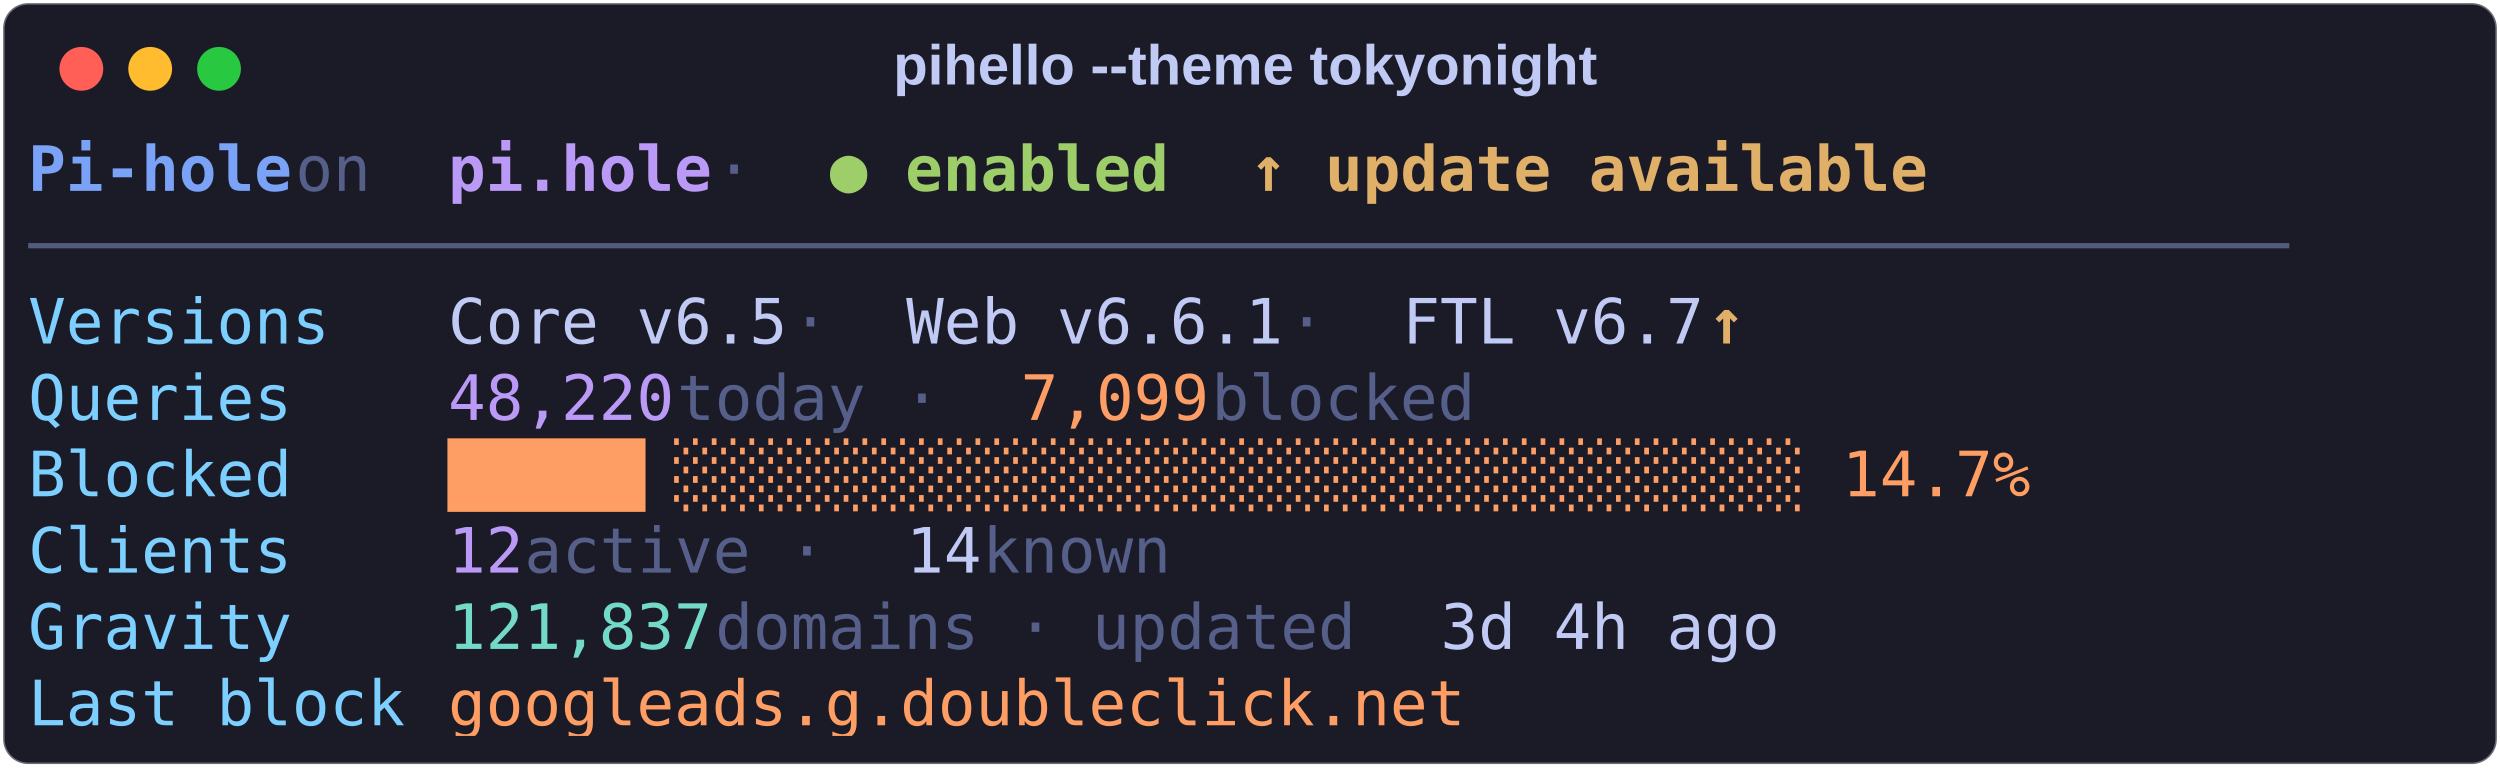
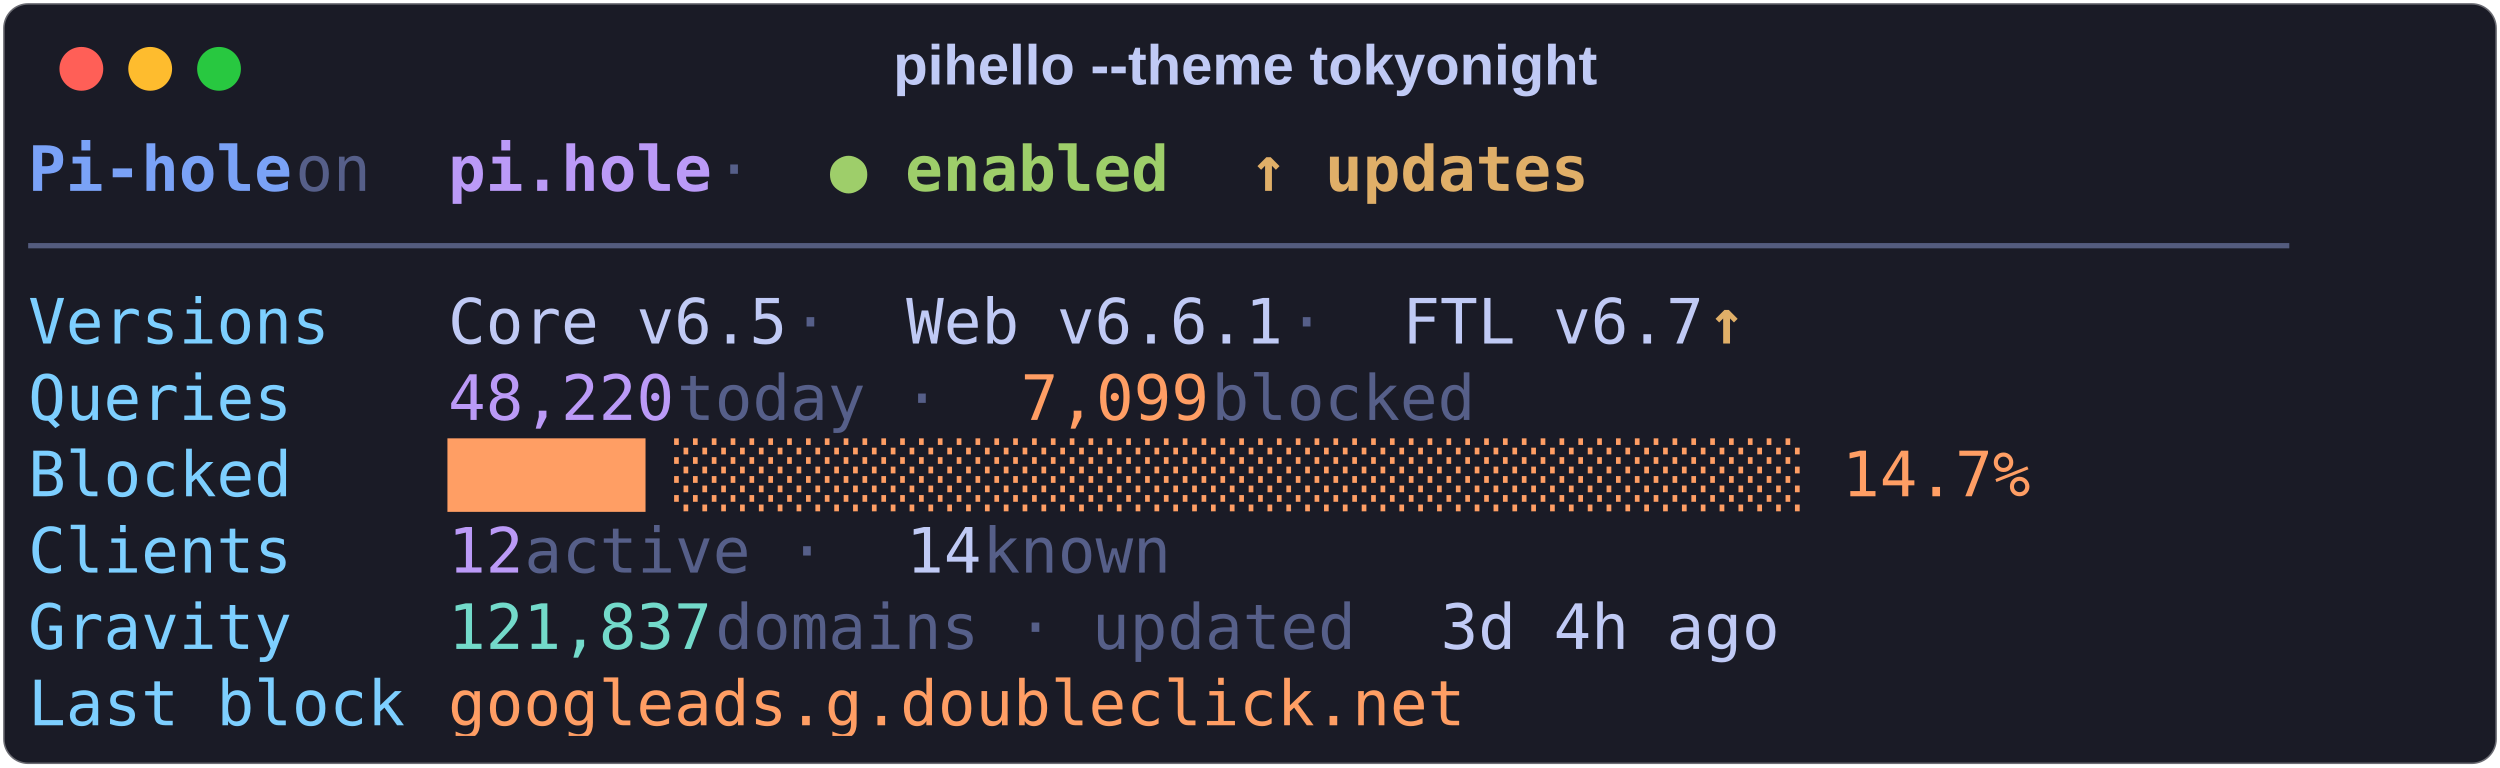
<svg xmlns="http://www.w3.org/2000/svg" class="rich-terminal" viewBox="0 0 799 245.2">
  <style>

    @font-face {
        font-family: "Fira Code";
        src: local("FiraCode-Regular"),
                url("https://cdnjs.cloudflare.com/ajax/libs/firacode/6.2.0/woff2/FiraCode-Regular.woff2") format("woff2"),
                url("https://cdnjs.cloudflare.com/ajax/libs/firacode/6.2.0/woff/FiraCode-Regular.woff") format("woff");
        font-style: normal;
        font-weight: 400;
    }
    @font-face {
        font-family: "Fira Code";
        src: local("FiraCode-Bold"),
                url("https://cdnjs.cloudflare.com/ajax/libs/firacode/6.2.0/woff2/FiraCode-Bold.woff2") format("woff2"),
                url("https://cdnjs.cloudflare.com/ajax/libs/firacode/6.2.0/woff/FiraCode-Bold.woff") format("woff");
        font-style: bold;
        font-weight: 700;
    }

-     .terminal-4230162402-matrix {
+     .terminal-4045743252-matrix {
        font-family: Fira Code, monospace;
        font-size: 20px;
        line-height: 24.4px;
        font-variant-east-asian: full-width;
    }

-     .terminal-4230162402-title {
+     .terminal-4045743252-title {
        font-size: 18px;
        font-weight: bold;
        font-family: arial;
    }

-     .terminal-4230162402-r1 { fill: #7aa2f7;font-weight: bold }
- .terminal-4230162402-r2 { fill: #565f89 }
- .terminal-4230162402-r3 { fill: #bb9af7;font-weight: bold }
- .terminal-4230162402-r4 { fill: #9ece6a;font-weight: bold }
- .terminal-4230162402-r5 { fill: #e0af68;font-weight: bold }
- .terminal-4230162402-r6 { fill: #c0caf5 }
- .terminal-4230162402-r7 { fill: #545c7e }
- .terminal-4230162402-r8 { fill: #7dcfff }
- .terminal-4230162402-r9 { fill: #bb9af7 }
- .terminal-4230162402-r10 { fill: #ff9e64 }
- .terminal-4230162402-r11 { fill: #73daca }
+     .terminal-4045743252-r1 { fill: #7aa2f7;font-weight: bold }
+ .terminal-4045743252-r2 { fill: #565f89 }
+ .terminal-4045743252-r3 { fill: #bb9af7;font-weight: bold }
+ .terminal-4045743252-r4 { fill: #9ece6a;font-weight: bold }
+ .terminal-4045743252-r5 { fill: #e0af68;font-weight: bold }
+ .terminal-4045743252-r6 { fill: #c0caf5 }
+ .terminal-4045743252-r7 { fill: #545c7e }
+ .terminal-4045743252-r8 { fill: #7dcfff }
+ .terminal-4045743252-r9 { fill: #bb9af7 }
+ .terminal-4045743252-r10 { fill: #ff9e64 }
+ .terminal-4045743252-r11 { fill: #73daca }
    </style>
  <defs>
-     <clipPath id="terminal-4230162402-clip-terminal">
+     <clipPath id="terminal-4045743252-clip-terminal">
      <rect x="0" y="0" width="779.8" height="194.2" />
    </clipPath>
-     <clipPath id="terminal-4230162402-line-0">
+     <clipPath id="terminal-4045743252-line-0">
      <rect x="0" y="1.5" width="780.8" height="24.65" />
    </clipPath>
-     <clipPath id="terminal-4230162402-line-1">
+     <clipPath id="terminal-4045743252-line-1">
      <rect x="0" y="25.9" width="780.8" height="24.65" />
    </clipPath>
-     <clipPath id="terminal-4230162402-line-2">
+     <clipPath id="terminal-4045743252-line-2">
      <rect x="0" y="50.3" width="780.8" height="24.65" />
    </clipPath>
-     <clipPath id="terminal-4230162402-line-3">
+     <clipPath id="terminal-4045743252-line-3">
      <rect x="0" y="74.7" width="780.8" height="24.65" />
    </clipPath>
-     <clipPath id="terminal-4230162402-line-4">
+     <clipPath id="terminal-4045743252-line-4">
      <rect x="0" y="99.1" width="780.8" height="24.65" />
    </clipPath>
-     <clipPath id="terminal-4230162402-line-5">
+     <clipPath id="terminal-4045743252-line-5">
      <rect x="0" y="123.5" width="780.8" height="24.65" />
    </clipPath>
-     <clipPath id="terminal-4230162402-line-6">
+     <clipPath id="terminal-4045743252-line-6">
      <rect x="0" y="147.9" width="780.8" height="24.65" />
    </clipPath>
  </defs>
  <rect fill="#1a1b26" stroke="rgba(255,255,255,0.35)" stroke-width="1" x="1" y="1" width="797" height="243.2" rx="8" />
-   <text class="terminal-4230162402-title" fill="#c0caf5" text-anchor="middle" x="398" y="27">pihello --theme tokyonight</text>
+   <text class="terminal-4045743252-title" fill="#c0caf5" text-anchor="middle" x="398" y="27">pihello --theme tokyonight</text>
  <g transform="translate(26,22)">
    <circle cx="0" cy="0" r="7" fill="#ff5f57" />
    <circle cx="22" cy="0" r="7" fill="#febc2e" />
    <circle cx="44" cy="0" r="7" fill="#28c840" />
  </g>
-   <g transform="translate(9, 41)" clip-path="url(#terminal-4230162402-clip-terminal)">
-     <g class="terminal-4230162402-matrix">
-       <text class="terminal-4230162402-r1" x="0" y="20" textLength="85.4" clip-path="url(#terminal-4230162402-line-0)">Pi-hole</text>
-       <text class="terminal-4230162402-r2" x="85.4" y="20" textLength="48.8" clip-path="url(#terminal-4230162402-line-0)"> on </text>
-       <text class="terminal-4230162402-r3" x="134.2" y="20" textLength="85.4" clip-path="url(#terminal-4230162402-line-0)">pi.hole</text>
-       <text class="terminal-4230162402-r2" x="219.6" y="20" textLength="36.6" clip-path="url(#terminal-4230162402-line-0)"> · </text>
-       <text class="terminal-4230162402-r4" x="256.2" y="20" textLength="109.8" clip-path="url(#terminal-4230162402-line-0)">● enabled</text>
-       <text class="terminal-4230162402-r5" x="390.4" y="20" textLength="219.6" clip-path="url(#terminal-4230162402-line-0)">↑ update available</text>
-       <text class="terminal-4230162402-r6" x="780.8" y="20" textLength="12.2" clip-path="url(#terminal-4230162402-line-0)">
+   <g transform="translate(9, 41)" clip-path="url(#terminal-4045743252-clip-terminal)">
+     <g class="terminal-4045743252-matrix">
+       <text class="terminal-4045743252-r1" x="0" y="20" textLength="85.4" clip-path="url(#terminal-4045743252-line-0)">Pi-hole</text>
+       <text class="terminal-4045743252-r2" x="85.4" y="20" textLength="48.8" clip-path="url(#terminal-4045743252-line-0)"> on </text>
+       <text class="terminal-4045743252-r3" x="134.2" y="20" textLength="85.4" clip-path="url(#terminal-4045743252-line-0)">pi.hole</text>
+       <text class="terminal-4045743252-r2" x="219.6" y="20" textLength="36.6" clip-path="url(#terminal-4045743252-line-0)"> · </text>
+       <text class="terminal-4045743252-r4" x="256.2" y="20" textLength="109.8" clip-path="url(#terminal-4045743252-line-0)">● enabled</text>
+       <text class="terminal-4045743252-r5" x="390.4" y="20" textLength="109.8" clip-path="url(#terminal-4045743252-line-0)">↑ updates</text>
+       <text class="terminal-4045743252-r6" x="780.8" y="20" textLength="12.2" clip-path="url(#terminal-4045743252-line-0)">
</text>
-       <text class="terminal-4230162402-r7" x="0" y="44.4" textLength="732" clip-path="url(#terminal-4230162402-line-1)">────────────────────────────────────────────────────────────</text>
-       <text class="terminal-4230162402-r6" x="780.8" y="44.4" textLength="12.2" clip-path="url(#terminal-4230162402-line-1)">
+       <text class="terminal-4045743252-r7" x="0" y="44.4" textLength="732" clip-path="url(#terminal-4045743252-line-1)">────────────────────────────────────────────────────────────</text>
+       <text class="terminal-4045743252-r6" x="780.8" y="44.4" textLength="12.2" clip-path="url(#terminal-4045743252-line-1)">
</text>
-       <text class="terminal-4230162402-r8" x="0" y="68.8" textLength="134.2" clip-path="url(#terminal-4230162402-line-2)">Versions   </text>
-       <text class="terminal-4230162402-r6" x="134.2" y="68.8" textLength="109.8" clip-path="url(#terminal-4230162402-line-2)">Core v6.5</text>
-       <text class="terminal-4230162402-r2" x="244" y="68.8" textLength="36.6" clip-path="url(#terminal-4230162402-line-2)"> · </text>
-       <text class="terminal-4230162402-r6" x="280.6" y="68.8" textLength="122" clip-path="url(#terminal-4230162402-line-2)">Web v6.6.1</text>
-       <text class="terminal-4230162402-r2" x="402.6" y="68.8" textLength="36.6" clip-path="url(#terminal-4230162402-line-2)"> · </text>
-       <text class="terminal-4230162402-r6" x="439.2" y="68.8" textLength="97.6" clip-path="url(#terminal-4230162402-line-2)">FTL v6.7</text>
-       <text class="terminal-4230162402-r5" x="536.8" y="68.8" textLength="12.2" clip-path="url(#terminal-4230162402-line-2)">↑</text>
-       <text class="terminal-4230162402-r6" x="780.8" y="68.8" textLength="12.2" clip-path="url(#terminal-4230162402-line-2)">
+       <text class="terminal-4045743252-r8" x="0" y="68.8" textLength="134.2" clip-path="url(#terminal-4045743252-line-2)">Versions   </text>
+       <text class="terminal-4045743252-r6" x="134.2" y="68.8" textLength="109.8" clip-path="url(#terminal-4045743252-line-2)">Core v6.5</text>
+       <text class="terminal-4045743252-r2" x="244" y="68.8" textLength="36.6" clip-path="url(#terminal-4045743252-line-2)"> · </text>
+       <text class="terminal-4045743252-r6" x="280.6" y="68.8" textLength="122" clip-path="url(#terminal-4045743252-line-2)">Web v6.6.1</text>
+       <text class="terminal-4045743252-r2" x="402.6" y="68.8" textLength="36.6" clip-path="url(#terminal-4045743252-line-2)"> · </text>
+       <text class="terminal-4045743252-r6" x="439.2" y="68.8" textLength="97.6" clip-path="url(#terminal-4045743252-line-2)">FTL v6.7</text>
+       <text class="terminal-4045743252-r5" x="536.8" y="68.8" textLength="12.2" clip-path="url(#terminal-4045743252-line-2)">↑</text>
+       <text class="terminal-4045743252-r6" x="780.8" y="68.8" textLength="12.2" clip-path="url(#terminal-4045743252-line-2)">
</text>
-       <text class="terminal-4230162402-r8" x="0" y="93.2" textLength="134.2" clip-path="url(#terminal-4230162402-line-3)">Queries    </text>
-       <text class="terminal-4230162402-r9" x="134.2" y="93.2" textLength="73.2" clip-path="url(#terminal-4230162402-line-3)">48,220</text>
-       <text class="terminal-4230162402-r2" x="207.4" y="93.2" textLength="109.8" clip-path="url(#terminal-4230162402-line-3)"> today · </text>
-       <text class="terminal-4230162402-r10" x="317.2" y="93.2" textLength="61" clip-path="url(#terminal-4230162402-line-3)">7,099</text>
-       <text class="terminal-4230162402-r2" x="378.2" y="93.2" textLength="97.6" clip-path="url(#terminal-4230162402-line-3)"> blocked</text>
-       <text class="terminal-4230162402-r6" x="780.8" y="93.2" textLength="12.2" clip-path="url(#terminal-4230162402-line-3)">
+       <text class="terminal-4045743252-r8" x="0" y="93.2" textLength="134.2" clip-path="url(#terminal-4045743252-line-3)">Queries    </text>
+       <text class="terminal-4045743252-r9" x="134.2" y="93.2" textLength="73.2" clip-path="url(#terminal-4045743252-line-3)">48,220</text>
+       <text class="terminal-4045743252-r2" x="207.4" y="93.2" textLength="109.8" clip-path="url(#terminal-4045743252-line-3)"> today · </text>
+       <text class="terminal-4045743252-r10" x="317.2" y="93.2" textLength="61" clip-path="url(#terminal-4045743252-line-3)">7,099</text>
+       <text class="terminal-4045743252-r2" x="378.2" y="93.2" textLength="97.6" clip-path="url(#terminal-4045743252-line-3)"> blocked</text>
+       <text class="terminal-4045743252-r6" x="780.8" y="93.2" textLength="12.2" clip-path="url(#terminal-4045743252-line-3)">
</text>
-       <text class="terminal-4230162402-r8" x="0" y="117.6" textLength="134.2" clip-path="url(#terminal-4230162402-line-4)">Blocked    </text>
-       <text class="terminal-4230162402-r10" x="134.2" y="117.6" textLength="512.4" clip-path="url(#terminal-4230162402-line-4)">█████▎░░░░░░░░░░░░░░░░░░░░░░░░░░░░░░ 14.7%</text>
-       <text class="terminal-4230162402-r6" x="780.8" y="117.6" textLength="12.2" clip-path="url(#terminal-4230162402-line-4)">
+       <text class="terminal-4045743252-r8" x="0" y="117.6" textLength="134.2" clip-path="url(#terminal-4045743252-line-4)">Blocked    </text>
+       <text class="terminal-4045743252-r10" x="134.2" y="117.6" textLength="512.4" clip-path="url(#terminal-4045743252-line-4)">█████▎░░░░░░░░░░░░░░░░░░░░░░░░░░░░░░ 14.7%</text>
+       <text class="terminal-4045743252-r6" x="780.8" y="117.6" textLength="12.2" clip-path="url(#terminal-4045743252-line-4)">
</text>
-       <text class="terminal-4230162402-r8" x="0" y="142" textLength="134.2" clip-path="url(#terminal-4230162402-line-5)">Clients    </text>
-       <text class="terminal-4230162402-r9" x="134.2" y="142" textLength="24.4" clip-path="url(#terminal-4230162402-line-5)">12</text>
-       <text class="terminal-4230162402-r2" x="158.6" y="142" textLength="122" clip-path="url(#terminal-4230162402-line-5)"> active · </text>
-       <text class="terminal-4230162402-r6" x="280.6" y="142" textLength="24.4" clip-path="url(#terminal-4230162402-line-5)">14</text>
-       <text class="terminal-4230162402-r2" x="305" y="142" textLength="73.2" clip-path="url(#terminal-4230162402-line-5)"> known</text>
-       <text class="terminal-4230162402-r6" x="780.8" y="142" textLength="12.2" clip-path="url(#terminal-4230162402-line-5)">
+       <text class="terminal-4045743252-r8" x="0" y="142" textLength="134.2" clip-path="url(#terminal-4045743252-line-5)">Clients    </text>
+       <text class="terminal-4045743252-r9" x="134.2" y="142" textLength="24.4" clip-path="url(#terminal-4045743252-line-5)">12</text>
+       <text class="terminal-4045743252-r2" x="158.6" y="142" textLength="122" clip-path="url(#terminal-4045743252-line-5)"> active · </text>
+       <text class="terminal-4045743252-r6" x="280.6" y="142" textLength="24.4" clip-path="url(#terminal-4045743252-line-5)">14</text>
+       <text class="terminal-4045743252-r2" x="305" y="142" textLength="73.2" clip-path="url(#terminal-4045743252-line-5)"> known</text>
+       <text class="terminal-4045743252-r6" x="780.8" y="142" textLength="12.2" clip-path="url(#terminal-4045743252-line-5)">
</text>
-       <text class="terminal-4230162402-r8" x="0" y="166.4" textLength="134.2" clip-path="url(#terminal-4230162402-line-6)">Gravity    </text>
-       <text class="terminal-4230162402-r11" x="134.2" y="166.4" textLength="85.4" clip-path="url(#terminal-4230162402-line-6)">121,837</text>
-       <text class="terminal-4230162402-r2" x="219.6" y="166.4" textLength="231.8" clip-path="url(#terminal-4230162402-line-6)"> domains · updated </text>
-       <text class="terminal-4230162402-r6" x="451.4" y="166.4" textLength="109.8" clip-path="url(#terminal-4230162402-line-6)">3d 4h ago</text>
-       <text class="terminal-4230162402-r6" x="780.8" y="166.4" textLength="12.2" clip-path="url(#terminal-4230162402-line-6)">
+       <text class="terminal-4045743252-r8" x="0" y="166.4" textLength="134.2" clip-path="url(#terminal-4045743252-line-6)">Gravity    </text>
+       <text class="terminal-4045743252-r11" x="134.2" y="166.4" textLength="85.4" clip-path="url(#terminal-4045743252-line-6)">121,837</text>
+       <text class="terminal-4045743252-r2" x="219.6" y="166.4" textLength="231.8" clip-path="url(#terminal-4045743252-line-6)"> domains · updated </text>
+       <text class="terminal-4045743252-r6" x="451.4" y="166.4" textLength="109.8" clip-path="url(#terminal-4045743252-line-6)">3d 4h ago</text>
+       <text class="terminal-4045743252-r6" x="780.8" y="166.4" textLength="12.2" clip-path="url(#terminal-4045743252-line-6)">
</text>
-       <text class="terminal-4230162402-r8" x="0" y="190.8" textLength="134.2" clip-path="url(#terminal-4230162402-line-7)">Last block </text>
-       <text class="terminal-4230162402-r10" x="134.2" y="190.8" textLength="329.4" clip-path="url(#terminal-4230162402-line-7)">googleads.g.doubleclick.net</text>
-       <text class="terminal-4230162402-r6" x="780.8" y="190.8" textLength="12.2" clip-path="url(#terminal-4230162402-line-7)">
+       <text class="terminal-4045743252-r8" x="0" y="190.8" textLength="134.2" clip-path="url(#terminal-4045743252-line-7)">Last block </text>
+       <text class="terminal-4045743252-r10" x="134.2" y="190.8" textLength="329.4" clip-path="url(#terminal-4045743252-line-7)">googleads.g.doubleclick.net</text>
+       <text class="terminal-4045743252-r6" x="780.8" y="190.8" textLength="12.2" clip-path="url(#terminal-4045743252-line-7)">
</text>
    </g>
  </g>
</svg>
